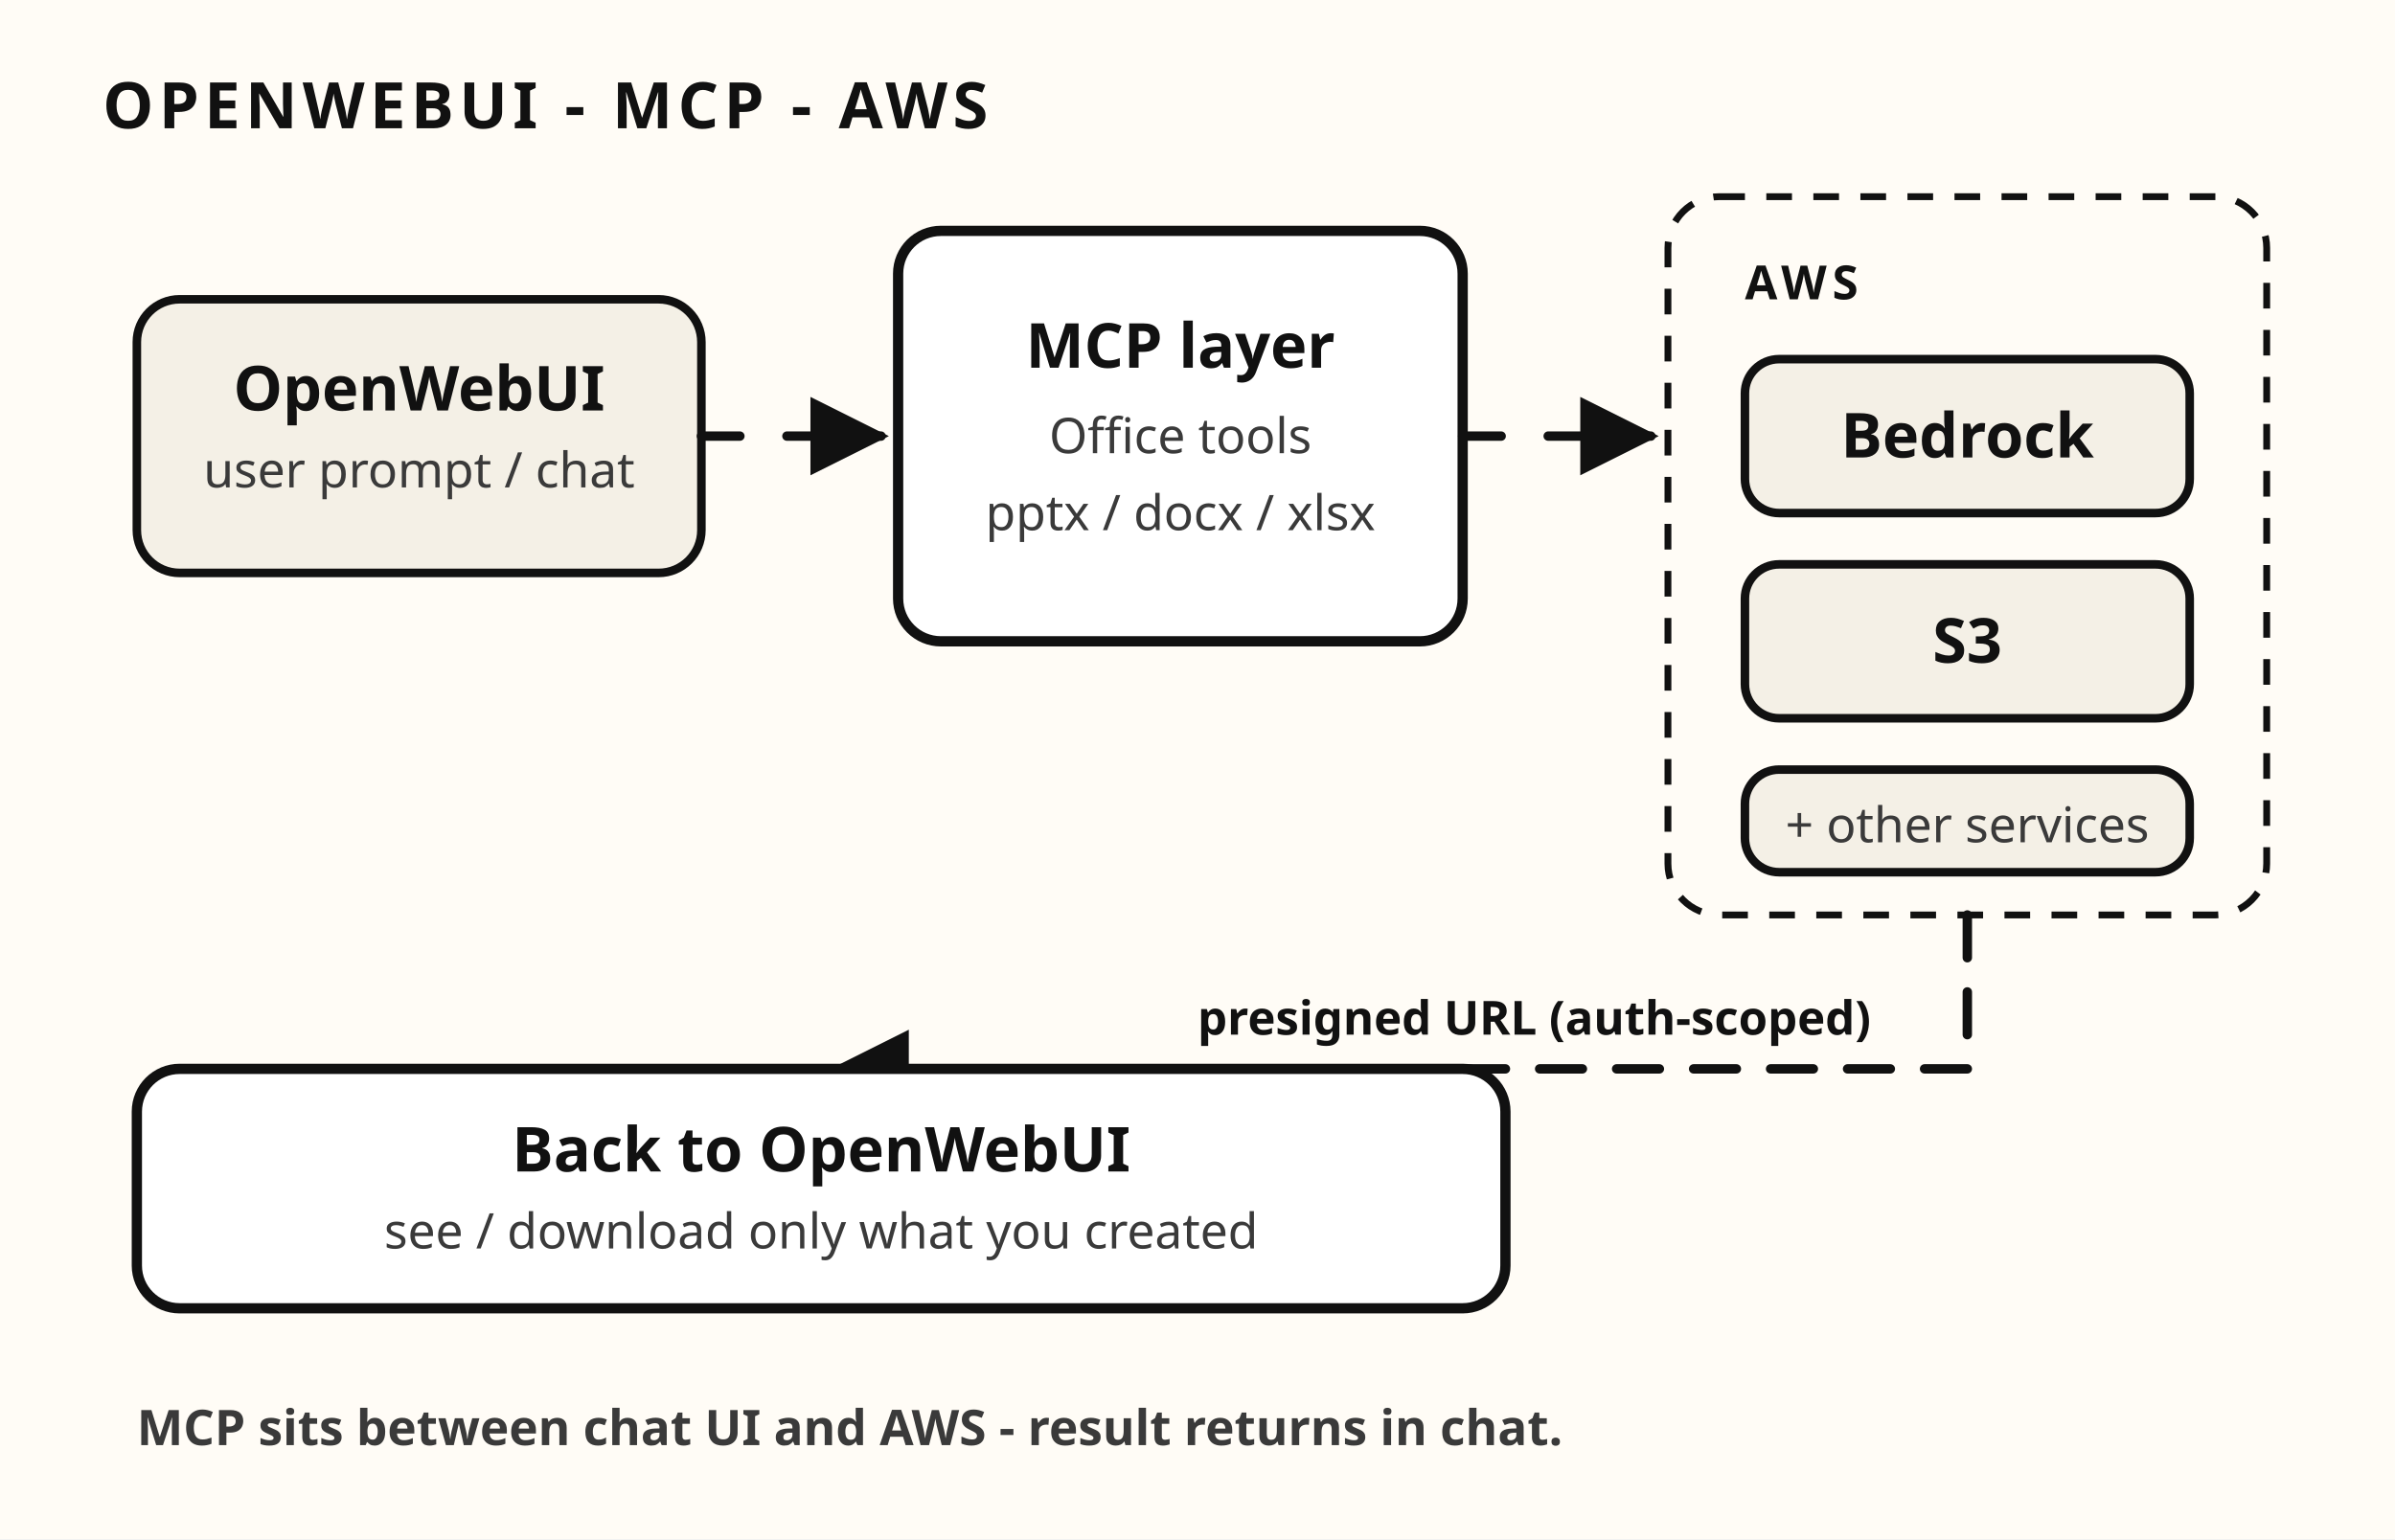
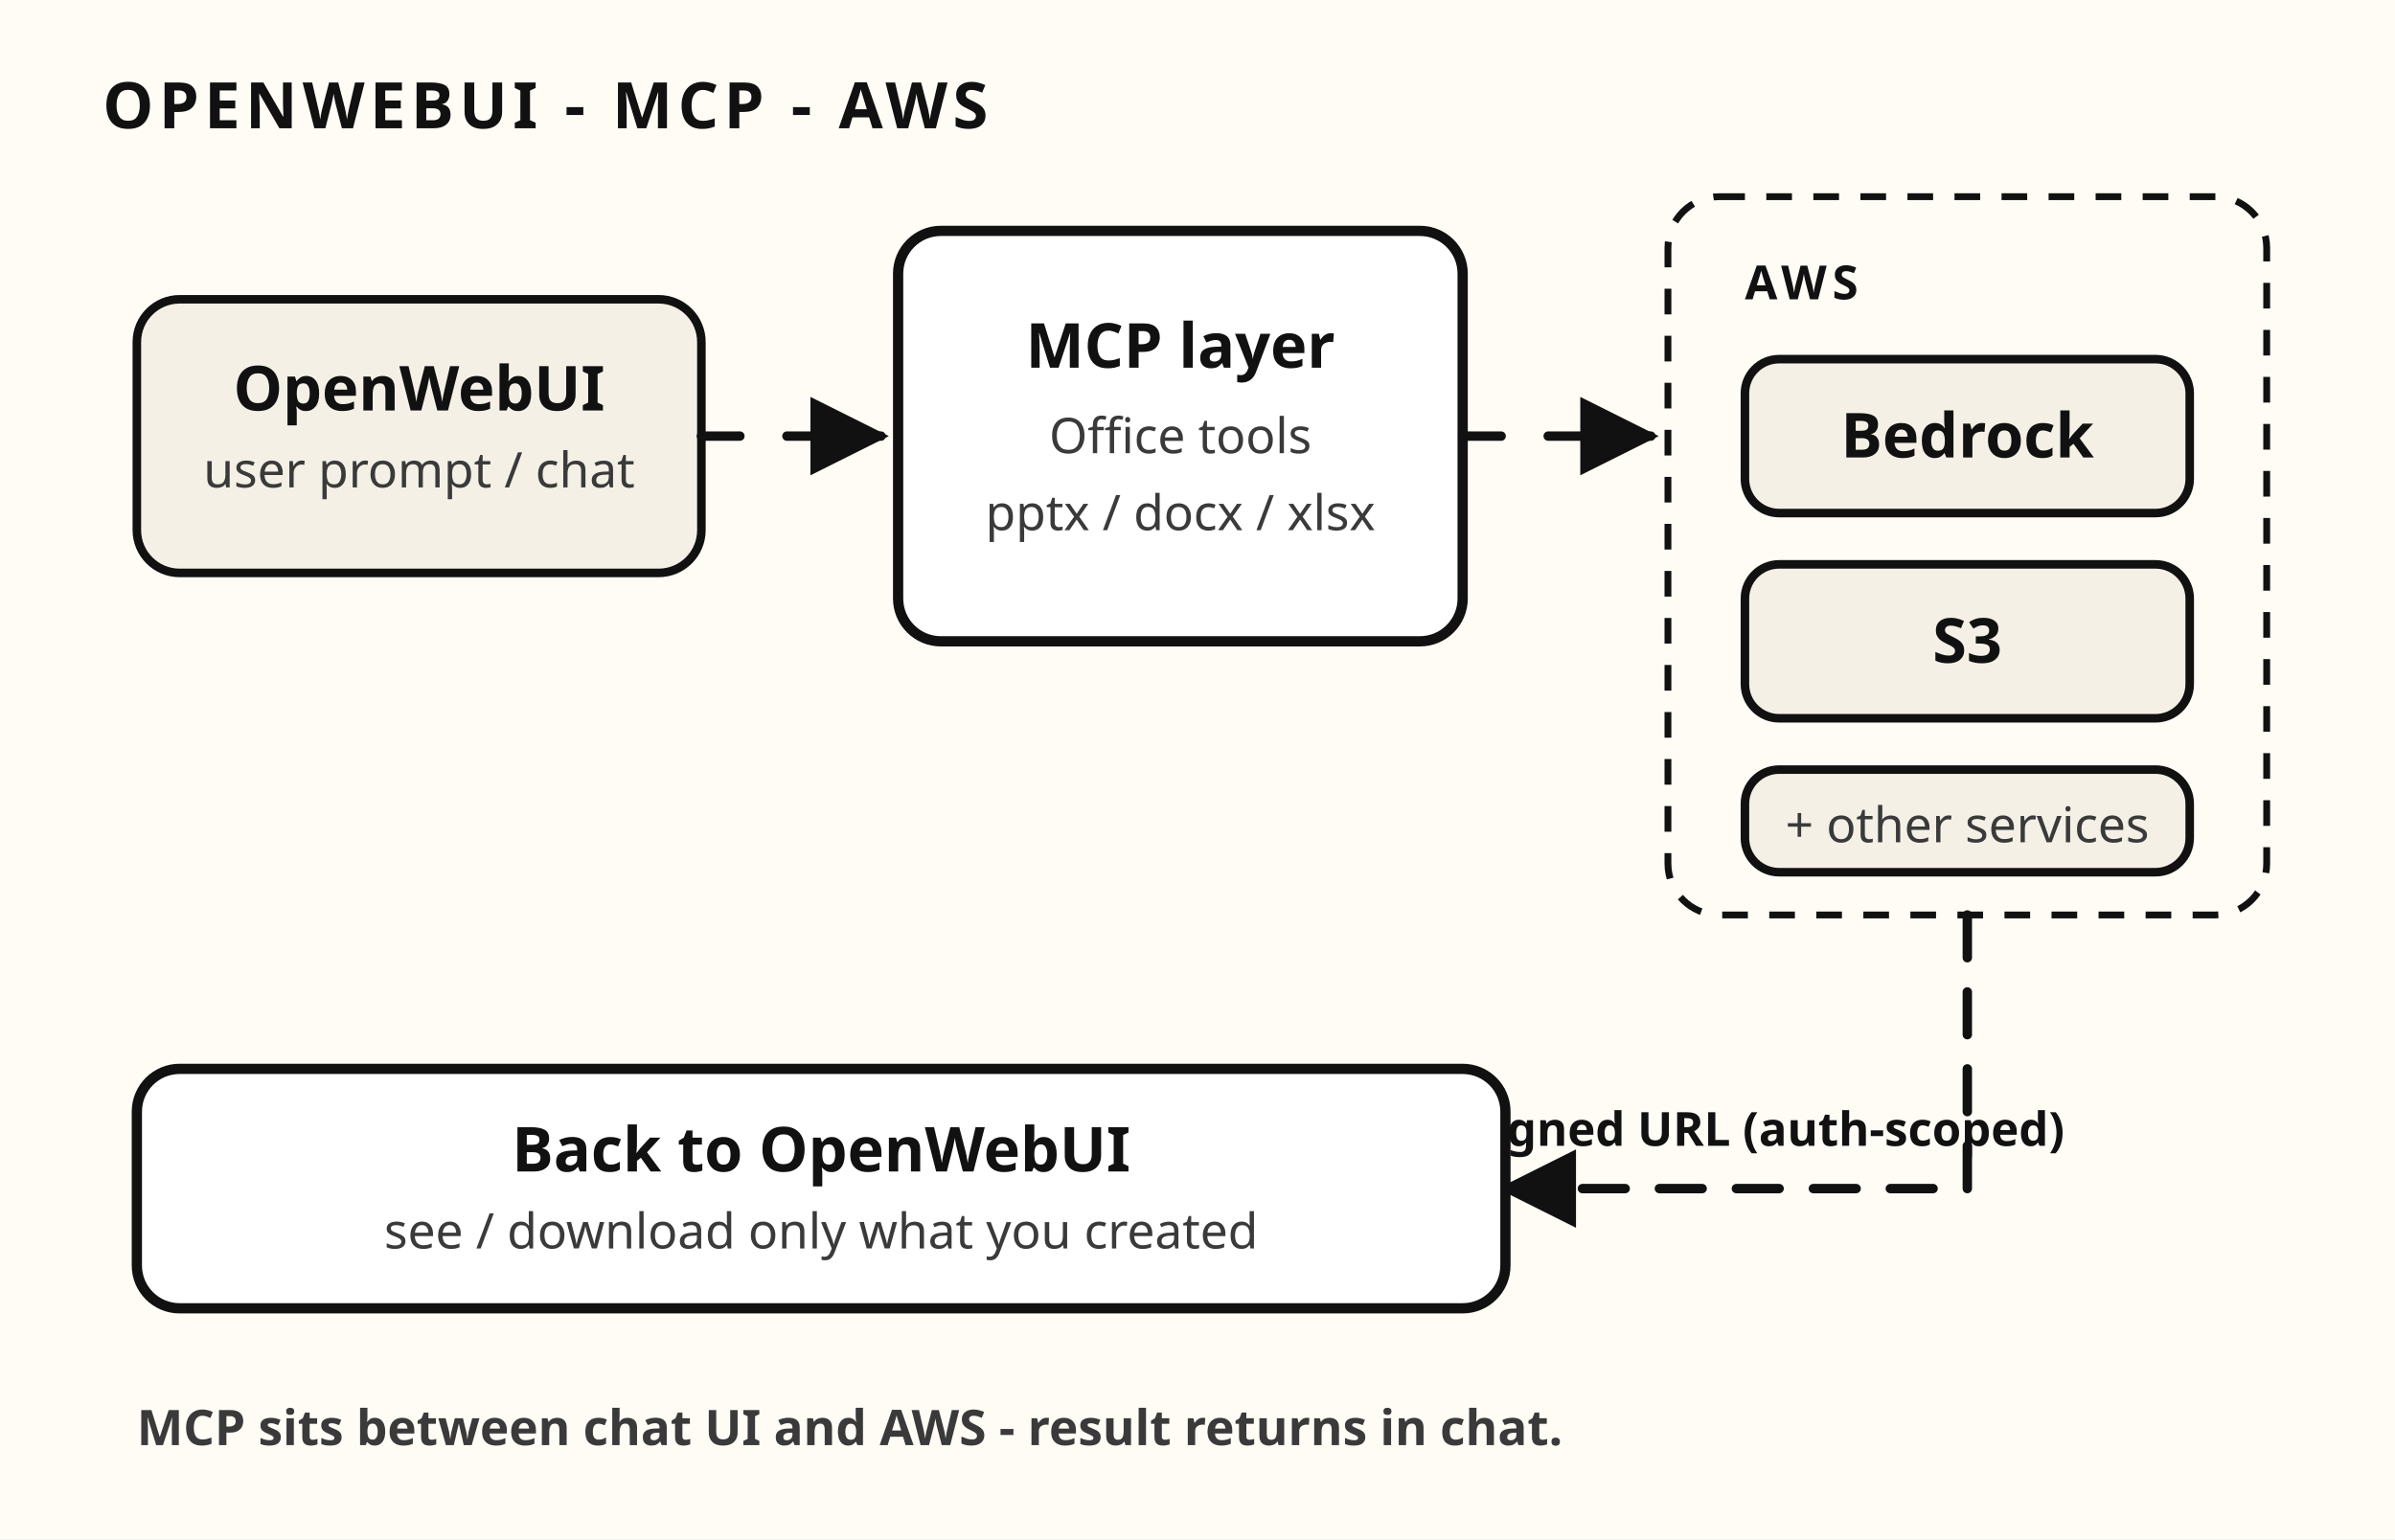
<svg xmlns="http://www.w3.org/2000/svg" viewBox="0 0 560 360" role="img" aria-labelledby="t d">
  <defs>
    <marker id="a" viewBox="0 0 12 12" refX="10" refY="6" markerWidth="10" markerHeight="10" orient="auto-start-reverse">
      <path d="M1 1 L11 6 L1 11 Z" fill="#111" />
    </marker>
    <style>
      .bg { fill:#fffcf6; }
      .b { fill:#f4f0e6; stroke:#111; stroke-width:2; }
      .hi { fill:#fff; stroke:#111; stroke-width:2.4; }
      .out { fill:none; stroke:#111; stroke-width:1.6; stroke-dasharray:6 5; }
      .plane { fill:none; stroke:#111; stroke-width:1.8; stroke-dasharray:7 5; }
      .cloud { fill:none; stroke:#111; stroke-width:1.6; stroke-dasharray:6 5; }
      .title { font-family:Segoe UI,system-ui,sans-serif; font-size:15px; font-weight:800; letter-spacing:0.08em; fill:#111; }
      .lab { font-family:Segoe UI,system-ui,sans-serif; font-size:14.5px; font-weight:800; fill:#111; }
      .sub { font-family:Segoe UI,system-ui,sans-serif; font-size:11.5px; font-weight:500; fill:#3a3a3a; }
      .cap { font-family:Segoe UI,system-ui,sans-serif; font-size:11px; font-weight:800; letter-spacing:0.12em; fill:#111; }
      .line {
        stroke:#111; stroke-width:2.2; fill:none; marker-end:url(#a);
        stroke-linecap:round; stroke-linejoin:round;
        stroke-dasharray:9 11;
        animation: flow 1.05s linear infinite;
      }
      /* RAG / corpus / ingest: slower packets */
      .line.ingest {
        stroke-dasharray: 4 16;
        animation: flow 1.7s linear infinite;
      }
      /* Return / report path: slightly quicker */
      .line.return {
        stroke-dasharray: 10 8;
        animation: flow 0.85s linear infinite;
      }
+       .line.stem {
+         marker-end: none;
+         stroke-dasharray: 9 11;
+         animation: flow 1.05s linear infinite;
+       }
      .hi.pulse {
        animation: node-pulse 2.6s ease-in-out infinite;
      }
      .lbl.flow-lbl {
        animation: lbl-pulse 2.2s ease-in-out infinite;
      }
      .lbl { font-family:Segoe UI,system-ui,sans-serif; font-size:11px; font-weight:700; fill:#111; }
      .foot { font-family:Segoe UI,system-ui,sans-serif; font-size:11.5px; font-weight:600; fill:#3a3a3a; }
      @keyframes flow {
        to { stroke-dashoffset: -20; }
      }
      @keyframes node-pulse {
        0%, 100% { stroke-width: 2.4; }
        50% { stroke-width: 3.4; }
      }
      @keyframes lbl-pulse {
        0%, 100% { opacity: 0.55; }
        50% { opacity: 1; }
      }
      @media (prefers-reduced-motion: reduce) {
-         .line, .line.ingest, .line.return, .hi.pulse, .lbl.flow-lbl { animation: none; }
-         .line, .line.ingest, .line.return { stroke-dasharray: none; }
+         .line, .line.ingest, .line.return, .line.stem, .hi.pulse, .lbl.flow-lbl { animation: none; }
+         .line, .line.ingest, .line.return, .line.stem { stroke-dasharray: none; }
      }
    </style>
  </defs>
  <rect class="bg" width="560" height="360" />
  <text x="24" y="30" class="title">OPENWEBUI - MCP - AWS</text>
  <rect class="b" x="32" y="70" width="132" height="64" rx="10" />
  <text x="98" y="96" text-anchor="middle" class="lab">OpenWebUI</text>
  <text x="98" y="114" text-anchor="middle" class="sub">user prompt / chat</text>
  <line class="line" x1="164" y1="102" x2="206" y2="102" />
  <rect class="hi pulse" x="210" y="54" width="132" height="96" rx="10" />
  <text x="276" y="86" text-anchor="middle" class="lab">MCP layer</text>
  <text x="276" y="106" text-anchor="middle" class="sub">Office tools</text>
  <text x="276" y="124" text-anchor="middle" class="sub">pptx / docx / xlsx</text>
  <line class="line" x1="342" y1="102" x2="386" y2="102" />
  <rect class="cloud" x="390" y="46" width="140" height="168" rx="12" />
  <text x="408" y="70" class="cap">AWS</text>
  <rect class="b" x="408" y="84" width="104" height="36" rx="8" />
  <text x="460" y="107" text-anchor="middle" class="lab">Bedrock</text>
  <rect class="b" x="408" y="132" width="104" height="36" rx="8" />
  <text x="460" y="155" text-anchor="middle" class="lab">S3</text>
  <rect class="b" x="408" y="180" width="104" height="24" rx="8" />
  <text x="460" y="197" text-anchor="middle" class="sub">+ other services</text>
-   <path class="line return" d="M460 214 V250 H196" />
-   <text x="280" y="242" class="lbl flow-lbl">presigned URL (auth-scoped)</text>
+   <path class="line return" d="M460 214 V278 H352" />
+   <text x="404" y="268" text-anchor="middle" class="lbl flow-lbl">presigned URL (auth-scoped)</text>
  <rect class="hi pulse" x="32" y="250" width="320" height="56" rx="10" />
  <text x="192" y="274" text-anchor="middle" class="lab">Back to OpenWebUI</text>
  <text x="192" y="292" text-anchor="middle" class="sub">see / download only what you created</text>
  <text x="32" y="338" class="foot">MCP sits between chat UI and AWS - result returns in chat.</text>
</svg>
